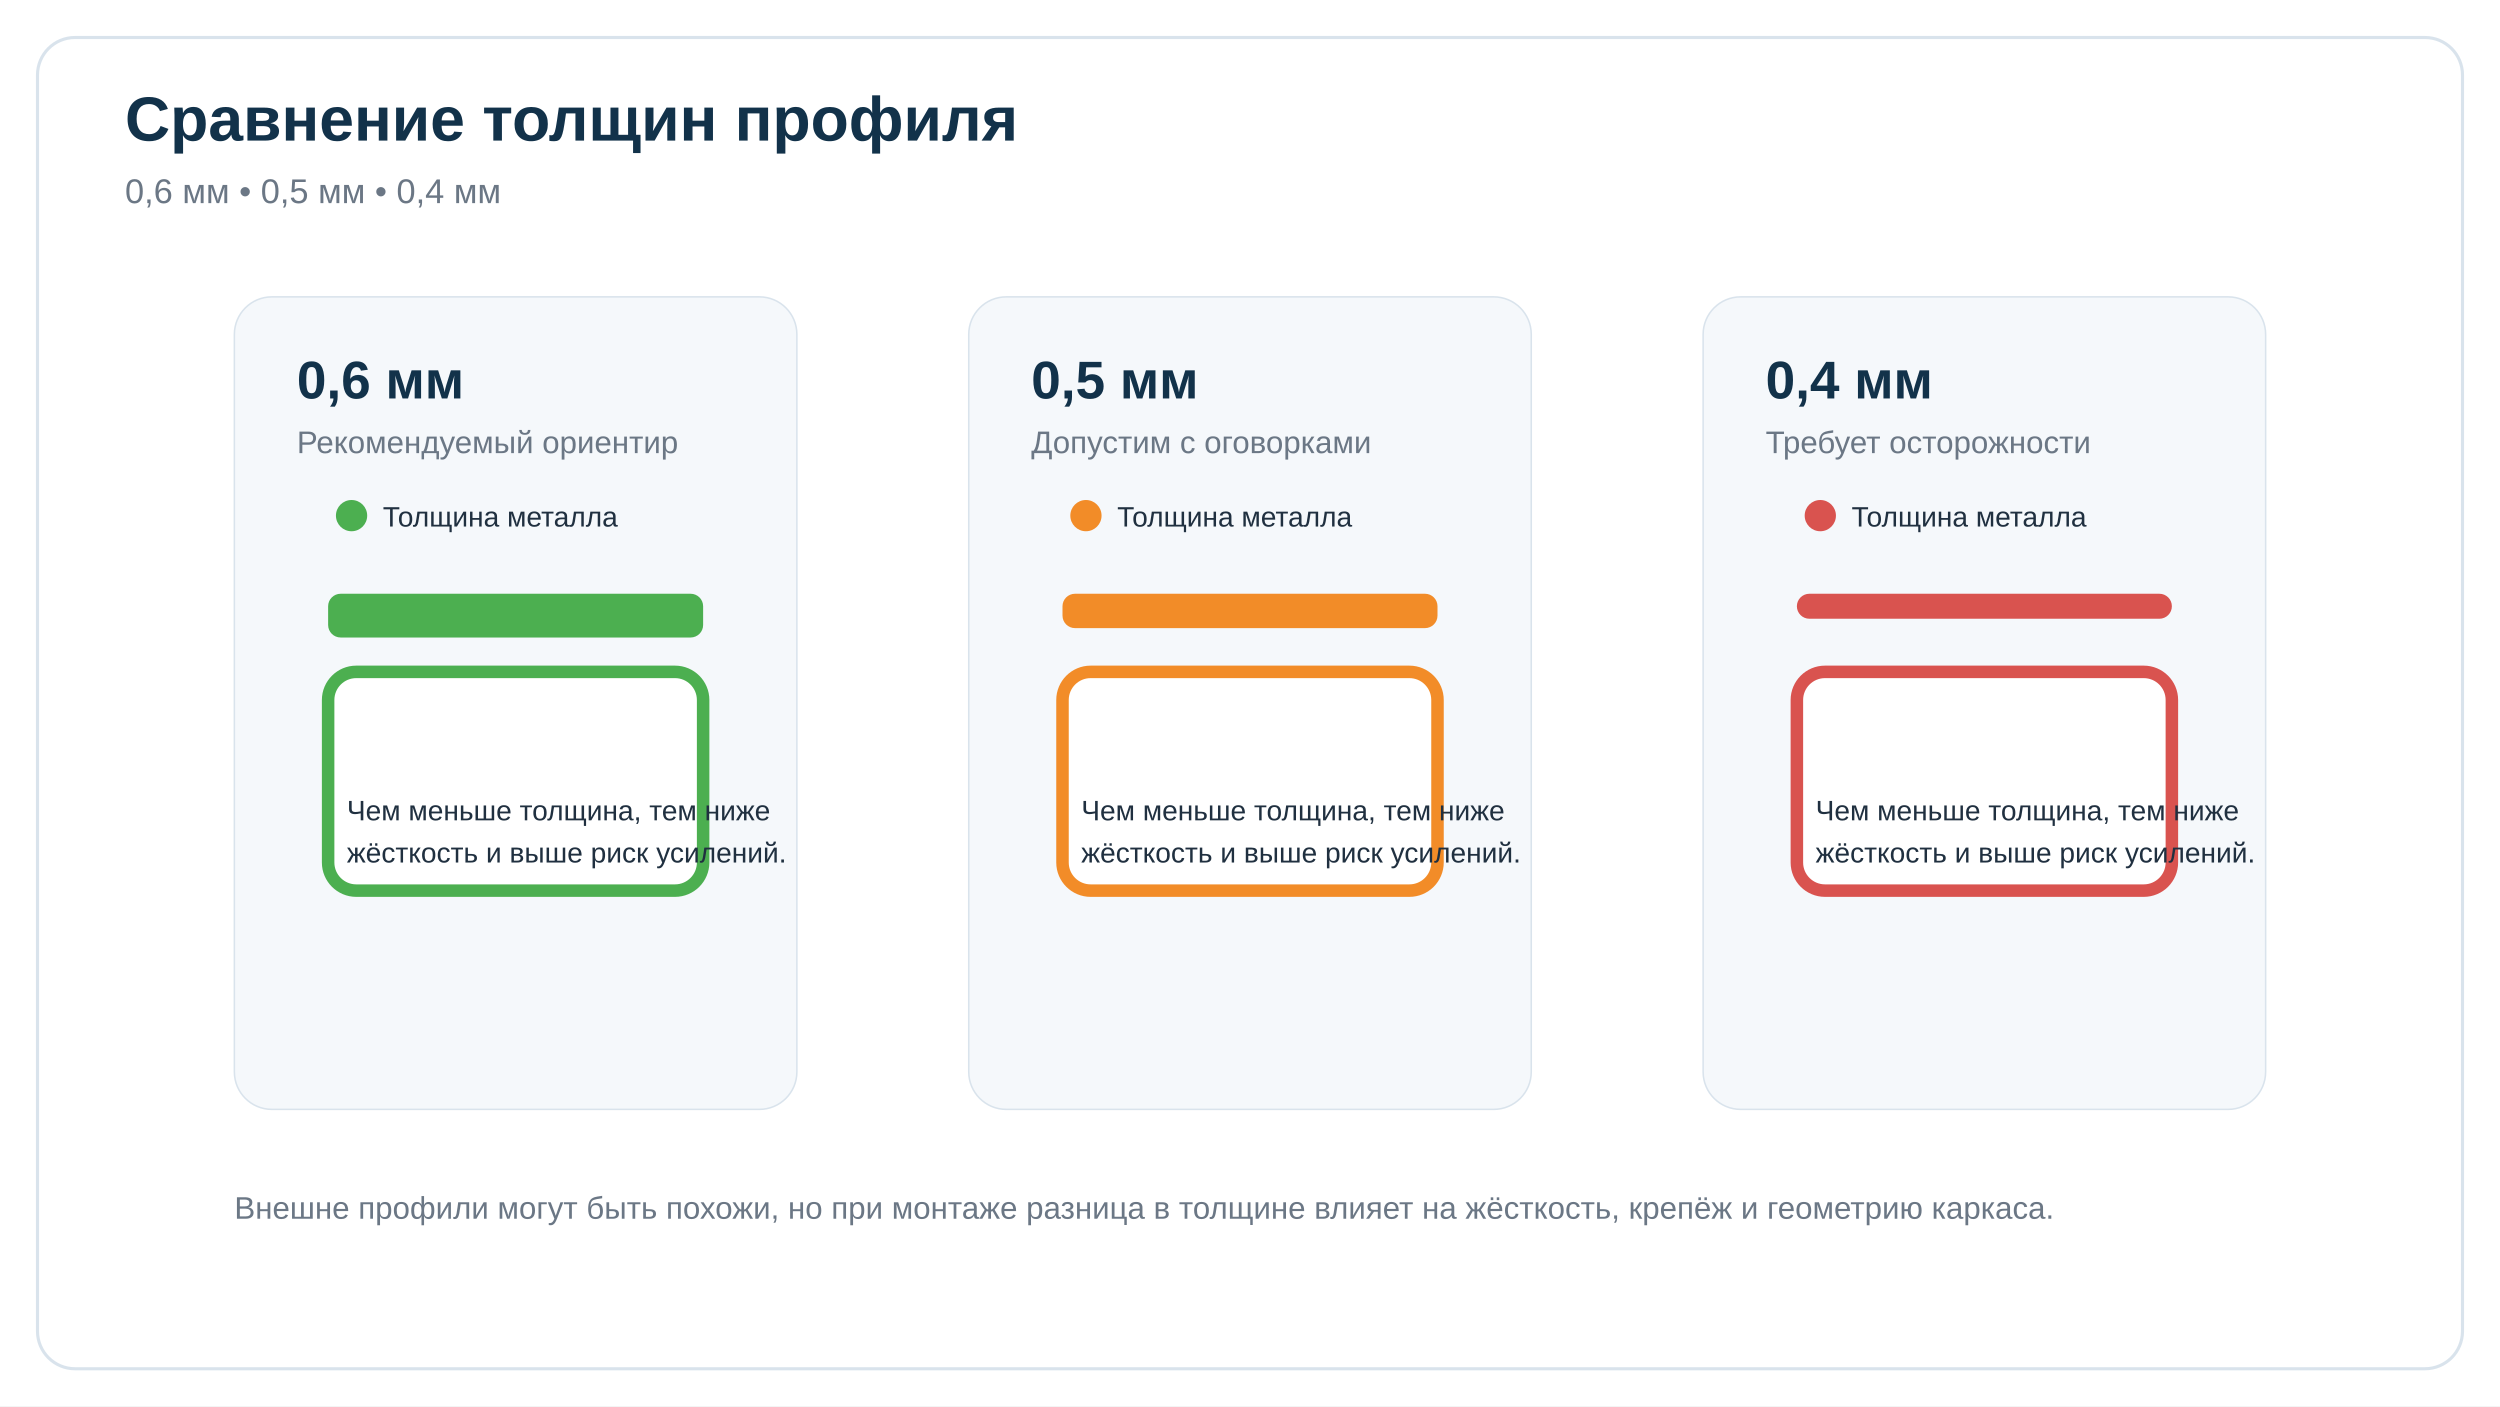
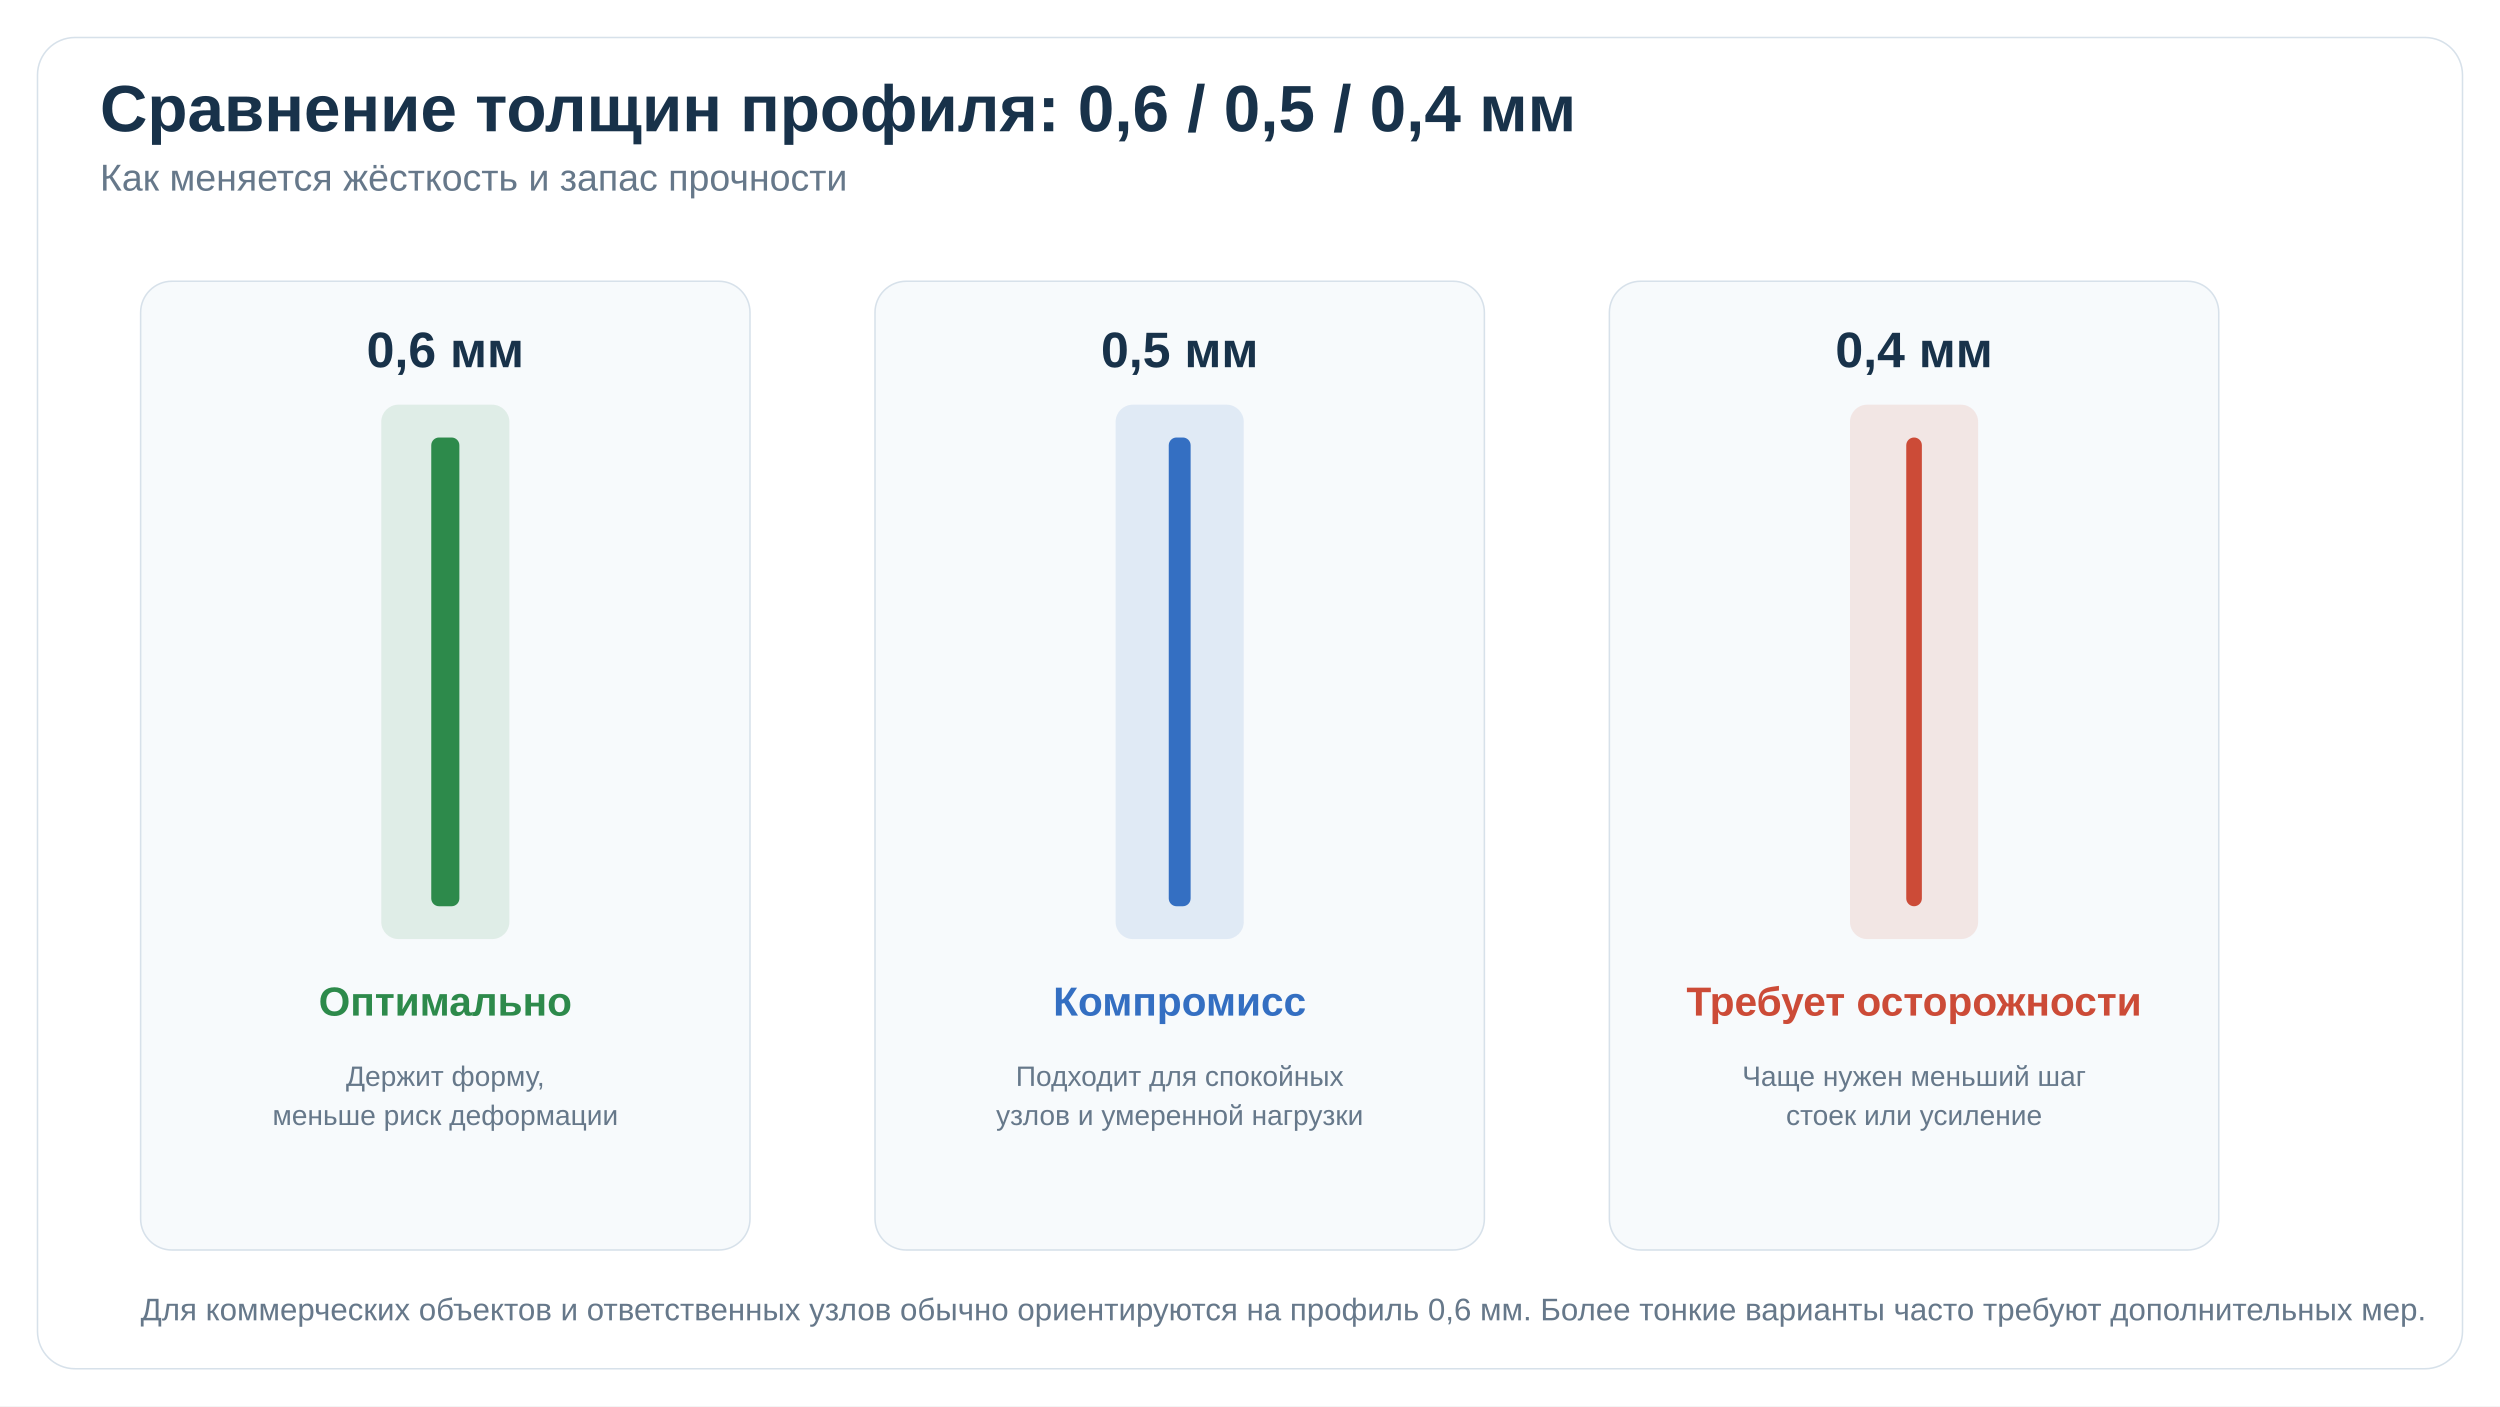
- <svg xmlns="http://www.w3.org/2000/svg" width="1600" height="900" viewBox="0 0 1600 900" fill="none">
+ <svg xmlns="http://www.w3.org/2000/svg" width="1600" height="900" viewBox="0 0 1600 900">
  <rect width="1600" height="900" fill="#ffffff" />
-   <rect x="24" y="24" width="1552" height="852" rx="24" fill="#ffffff" stroke="#d9e3ec" stroke-width="2" />
-   <text x="80" y="90" fill="#12324a" font-size="40" font-family="Arial" font-weight="700">Сравнение толщин профиля</text>
-   <text x="80" y="130" fill="#6b7785" font-size="22" font-family="Arial">0,6 мм • 0,5 мм • 0,4 мм</text>
-   <rect x="150" y="190" width="360" height="520" rx="24" fill="#f5f8fb" stroke="#d9e3ec" />
-   <text x="190" y="255" fill="#12324a" font-size="34" font-family="Arial" font-weight="700">0,6 мм</text>
-   <text x="190" y="290" fill="#6b7785" font-size="20" font-family="Arial">Рекомендуемый ориентир</text>
-   <circle cx="225" cy="330" r="10" fill="#4caf50" />
-   <text x="245" y="337" fill="#203040" font-size="18" font-family="Arial">Толщина металла</text>
-   <rect x="210" y="380" width="240" height="28" rx="8" fill="#4caf50" />
-   <rect x="210" y="430" width="240" height="140" rx="18" fill="#ffffff" stroke="#4caf50" stroke-width="8" />
-   <text x="222" y="525" fill="#203040" font-size="18" font-family="Arial">Чем меньше толщина, тем ниже</text>
-   <text x="222" y="552" fill="#203040" font-size="18" font-family="Arial">жёсткость и выше риск усилений.</text>
-   <rect x="620" y="190" width="360" height="520" rx="24" fill="#f5f8fb" stroke="#d9e3ec" />
-   <text x="660" y="255" fill="#12324a" font-size="34" font-family="Arial" font-weight="700">0,5 мм</text>
-   <text x="660" y="290" fill="#6b7785" font-size="20" font-family="Arial">Допустим с оговорками</text>
-   <circle cx="695" cy="330" r="10" fill="#f28c28" />
-   <text x="715" y="337" fill="#203040" font-size="18" font-family="Arial">Толщина металла</text>
-   <rect x="680" y="380" width="240" height="22" rx="8" fill="#f28c28" />
-   <rect x="680" y="430" width="240" height="140" rx="18" fill="#ffffff" stroke="#f28c28" stroke-width="8" />
-   <text x="692" y="525" fill="#203040" font-size="18" font-family="Arial">Чем меньше толщина, тем ниже</text>
-   <text x="692" y="552" fill="#203040" font-size="18" font-family="Arial">жёсткость и выше риск усилений.</text>
-   <rect x="1090" y="190" width="360" height="520" rx="24" fill="#f5f8fb" stroke="#d9e3ec" />
-   <text x="1130" y="255" fill="#12324a" font-size="34" font-family="Arial" font-weight="700">0,4 мм</text>
-   <text x="1130" y="290" fill="#6b7785" font-size="20" font-family="Arial">Требует осторожности</text>
-   <circle cx="1165" cy="330" r="10" fill="#d9534f" />
-   <text x="1185" y="337" fill="#203040" font-size="18" font-family="Arial">Толщина металла</text>
-   <rect x="1150" y="380" width="240" height="16" rx="8" fill="#d9534f" />
-   <rect x="1150" y="430" width="240" height="140" rx="18" fill="#ffffff" stroke="#d9534f" stroke-width="8" />
-   <text x="1162" y="525" fill="#203040" font-size="18" font-family="Arial">Чем меньше толщина, тем ниже</text>
-   <text x="1162" y="552" fill="#203040" font-size="18" font-family="Arial">жёсткость и выше риск усилений.</text>
-   <text x="150" y="780" fill="#6b7785" font-size="20" font-family="Arial">Внешне профили могут быть похожи, но при монтаже разница в толщине влияет на жёсткость, крепёж и геометрию каркаса.</text>
+   <defs>
+     <marker id="arr" markerWidth="8" markerHeight="8" refX="4" refY="4" orient="auto">
+       <path d="M0,4 L8,0 L8,8 Z" fill="#f28c28" />
+     </marker>
+     <marker id="arrS" markerWidth="8" markerHeight="8" refX="4" refY="4" orient="auto">
+       <path d="M8,4 L0,0 L0,8 Z" fill="#f28c28" />
+     </marker>
+   </defs>
+   <rect x="24" y="24" width="1552" height="852" rx="24" fill="#ffffff" stroke="#d7e1ea" />
+   <text x="64" y="84" fill="#18324a" font-family="Arial" font-size="42" font-weight="700">Сравнение толщин профиля: 0,6 / 0,5 / 0,4 мм</text>
+   <text x="64" y="122" fill="#66788a" font-family="Arial" font-size="24">Как меняется жёсткость и запас прочности</text>
+   <rect x="90" y="180" width="390" height="620" rx="20" fill="#f7fafc" stroke="#d7e1ea" />
+   <text x="285" y="235" text-anchor="middle" fill="#18324a" font-size="32" font-family="Arial" font-weight="700">0,6 мм</text>
+   <rect x="245" y="260" width="80" height="340" rx="10" fill="#2d8a4b" opacity="0.12" stroke="#2d8a4b" stroke-width="2" />
+   <rect x="276.0" y="280" width="18" height="300" rx="5" fill="#2d8a4b" />
+   <text x="285" y="650" text-anchor="middle" fill="#2d8a4b" font-size="26" font-family="Arial" font-weight="700">Оптимально</text>
+   <text x="285" y="695" text-anchor="middle" fill="#66788a" font-size="18" font-family="Arial">Держит форму,</text>
+   <text x="285" y="720" text-anchor="middle" fill="#66788a" font-size="18" font-family="Arial">меньше риск деформации</text>
+   <rect x="560" y="180" width="390" height="620" rx="20" fill="#f7fafc" stroke="#d7e1ea" />
+   <text x="755" y="235" text-anchor="middle" fill="#18324a" font-size="32" font-family="Arial" font-weight="700">0,5 мм</text>
+   <rect x="715" y="260" width="80" height="340" rx="10" fill="#346fc2" opacity="0.12" stroke="#346fc2" stroke-width="2" />
+   <rect x="748.0" y="280" width="14" height="300" rx="5" fill="#346fc2" />
+   <text x="755" y="650" text-anchor="middle" fill="#346fc2" font-size="26" font-family="Arial" font-weight="700">Компромисс</text>
+   <text x="755" y="695" text-anchor="middle" fill="#66788a" font-size="18" font-family="Arial">Подходит для спокойных</text>
+   <text x="755" y="720" text-anchor="middle" fill="#66788a" font-size="18" font-family="Arial">узлов и умеренной нагрузки</text>
+   <rect x="1030" y="180" width="390" height="620" rx="20" fill="#f7fafc" stroke="#d7e1ea" />
+   <text x="1225" y="235" text-anchor="middle" fill="#18324a" font-size="32" font-family="Arial" font-weight="700">0,4 мм</text>
+   <rect x="1185" y="260" width="80" height="340" rx="10" fill="#cc4b37" opacity="0.12" stroke="#cc4b37" stroke-width="2" />
+   <rect x="1220.0" y="280" width="10" height="300" rx="5" fill="#cc4b37" />
+   <text x="1225" y="650" text-anchor="middle" fill="#cc4b37" font-size="26" font-family="Arial" font-weight="700">Требует осторожности</text>
+   <text x="1225" y="695" text-anchor="middle" fill="#66788a" font-size="18" font-family="Arial">Чаще нужен меньший шаг</text>
+   <text x="1225" y="720" text-anchor="middle" fill="#66788a" font-size="18" font-family="Arial">стоек или усиление</text>
+   <text x="90" y="845" fill="#66788a" font-size="20" font-family="Arial">Для коммерческих объектов и ответственных узлов обычно ориентируются на профиль 0,6 мм. Более тонкие варианты часто требуют дополнительных мер.</text>
</svg>
